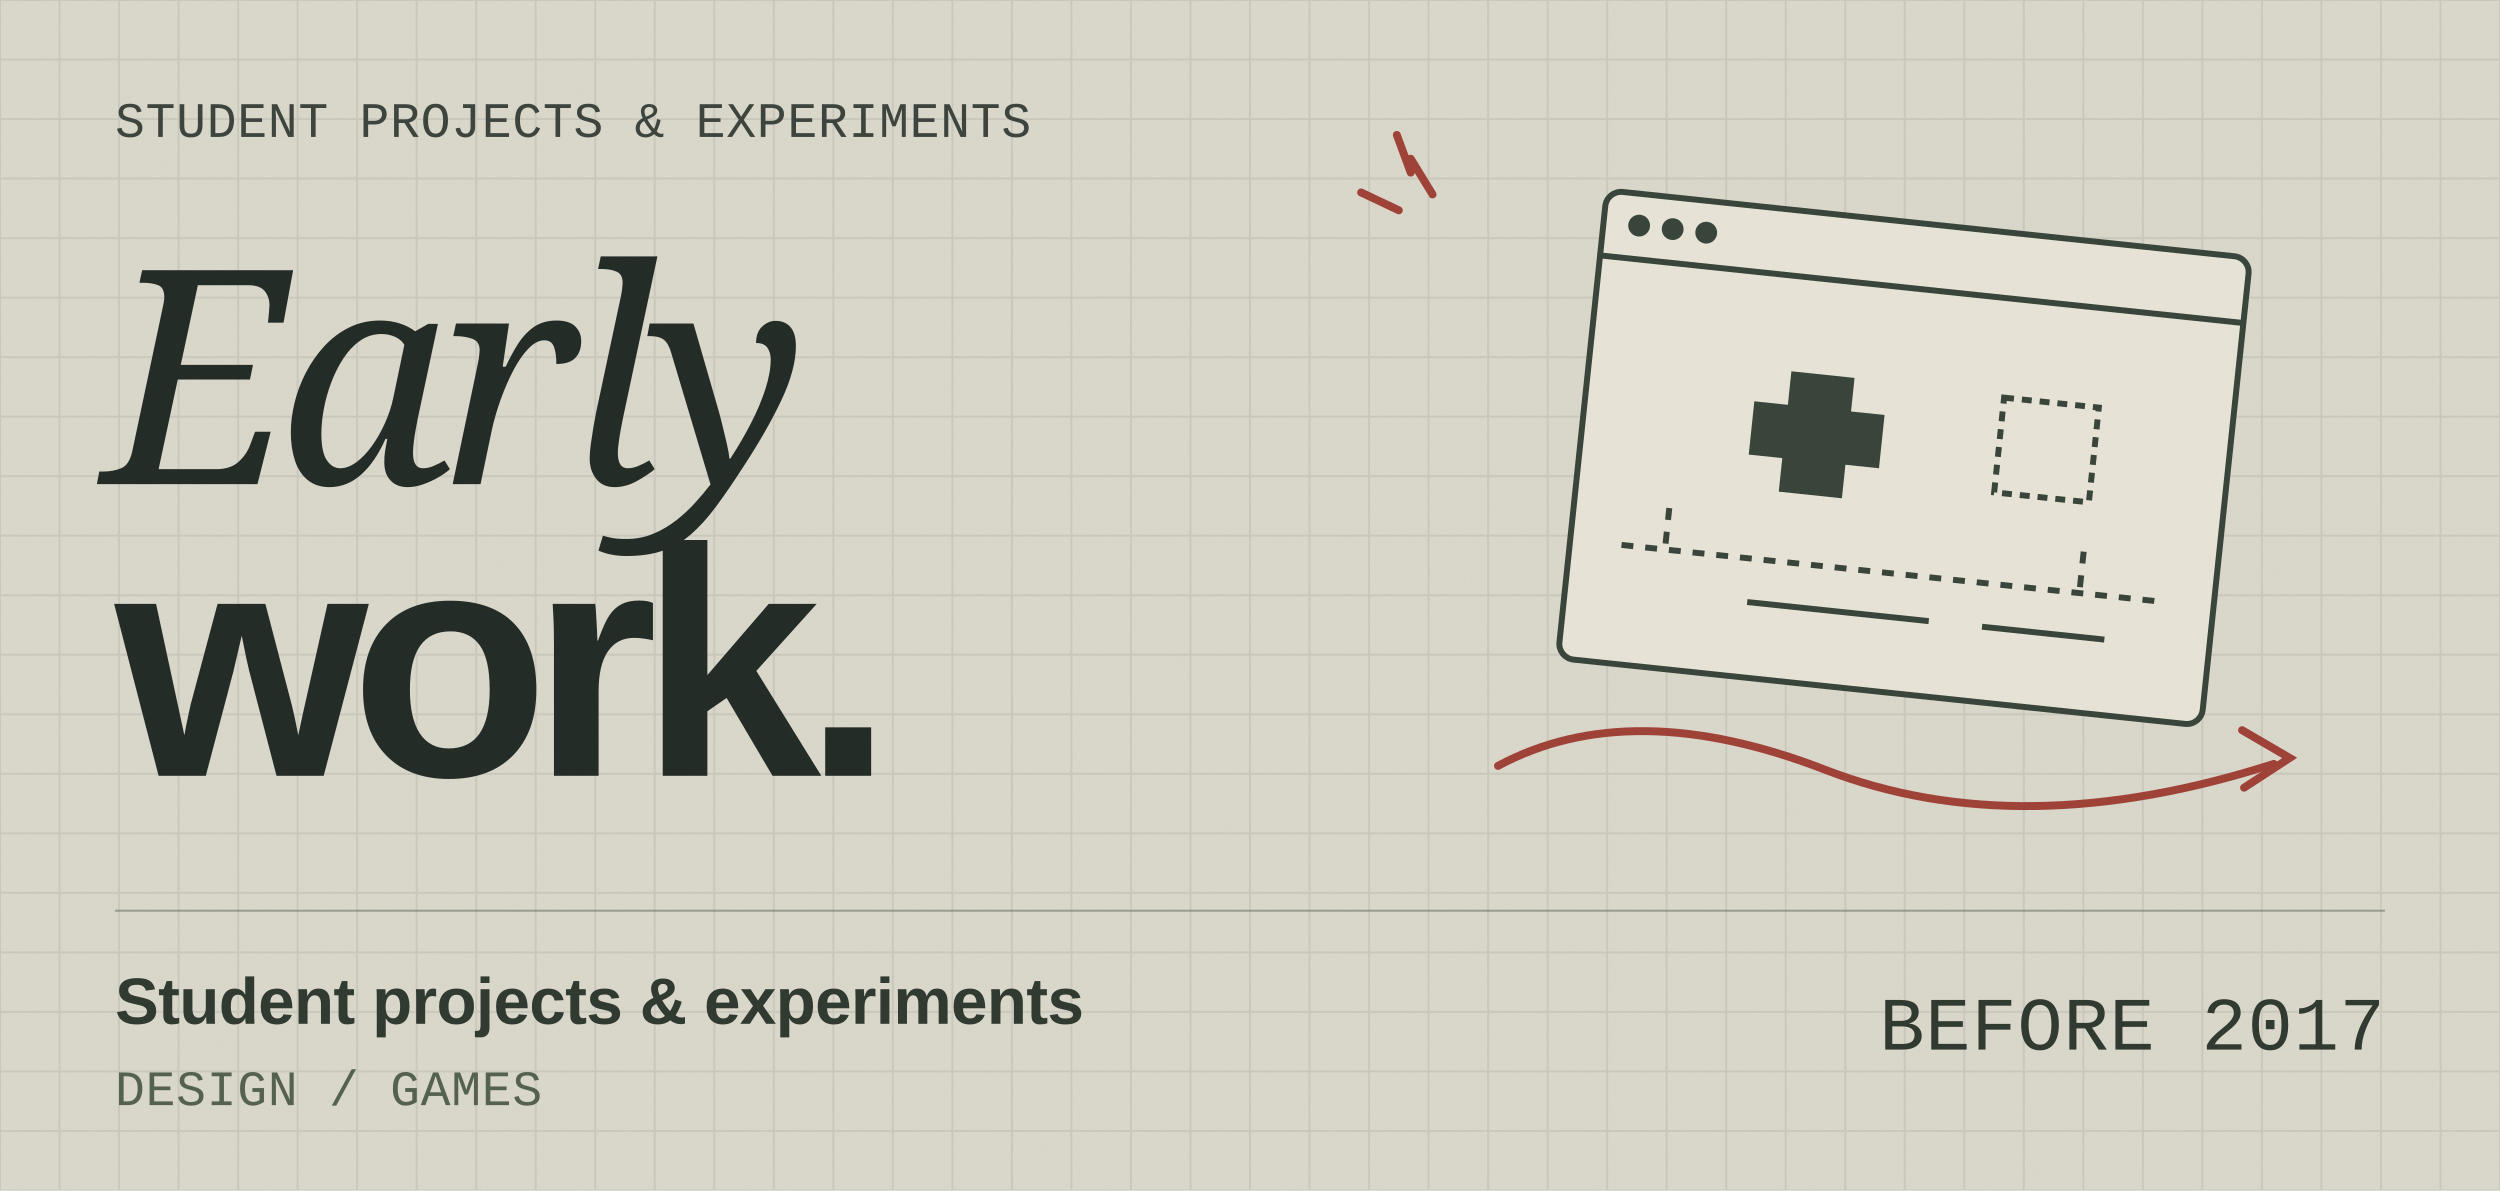
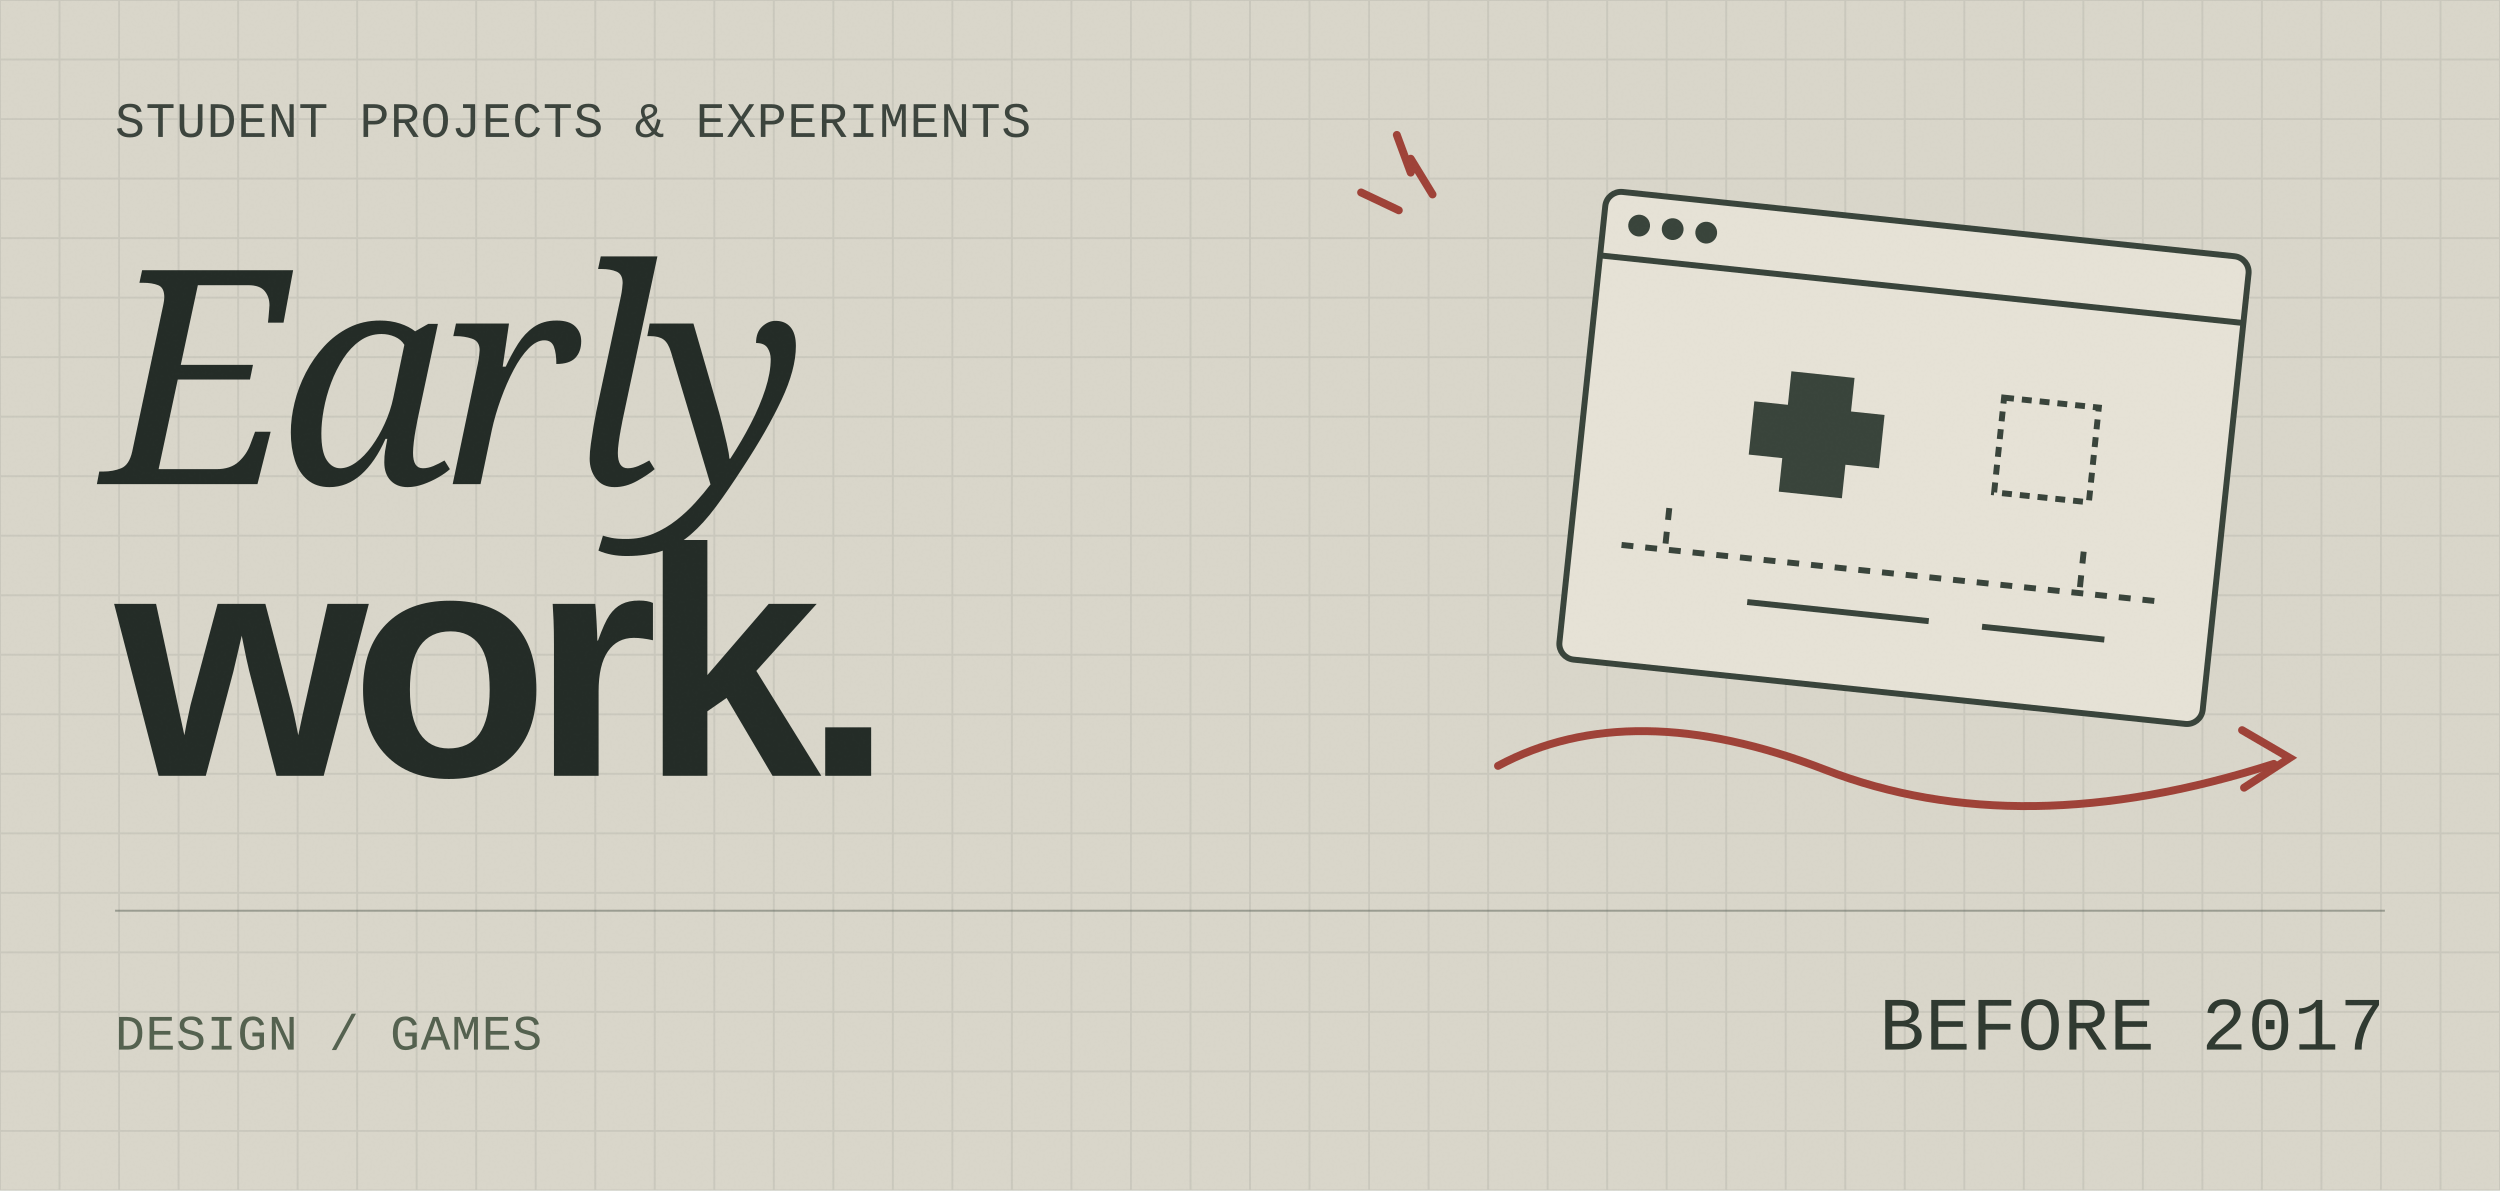
<svg xmlns="http://www.w3.org/2000/svg" width="1260" height="600" viewBox="0 0 1260 600" role="img" aria-labelledby="title desc">
  <defs>
    <filter id="paper-grain" x="0" y="0" width="100%" height="100%">
      <feTurbulence type="fractalNoise" baseFrequency=".72" numOctaves="2" seed="17" stitchTiles="stitch" />
      <feColorMatrix type="saturate" values="0" />
    </filter>
  </defs>
  <rect width="1260" height="600" fill="#d8d5c9" />
  <g stroke="#676f68" stroke-width="1" opacity=".13">
    <path d="M0 0V600" />
    <path d="M30 0V600" />
    <path d="M60 0V600" />
    <path d="M90 0V600" />
    <path d="M120 0V600" />
    <path d="M150 0V600" />
    <path d="M180 0V600" />
    <path d="M210 0V600" />
    <path d="M240 0V600" />
    <path d="M270 0V600" />
    <path d="M300 0V600" />
    <path d="M330 0V600" />
    <path d="M360 0V600" />
    <path d="M390 0V600" />
    <path d="M420 0V600" />
    <path d="M450 0V600" />
    <path d="M480 0V600" />
    <path d="M510 0V600" />
    <path d="M540 0V600" />
    <path d="M570 0V600" />
    <path d="M600 0V600" />
    <path d="M630 0V600" />
    <path d="M660 0V600" />
    <path d="M690 0V600" />
    <path d="M720 0V600" />
    <path d="M750 0V600" />
    <path d="M780 0V600" />
    <path d="M810 0V600" />
    <path d="M840 0V600" />
    <path d="M870 0V600" />
    <path d="M900 0V600" />
    <path d="M930 0V600" />
    <path d="M960 0V600" />
    <path d="M990 0V600" />
    <path d="M1020 0V600" />
    <path d="M1050 0V600" />
    <path d="M1080 0V600" />
    <path d="M1110 0V600" />
    <path d="M1140 0V600" />
    <path d="M1170 0V600" />
    <path d="M1200 0V600" />
    <path d="M1230 0V600" />
    <path d="M1260 0V600" />
    <path d="M0 0H1260" />
    <path d="M0 30H1260" />
    <path d="M0 60H1260" />
    <path d="M0 90H1260" />
    <path d="M0 120H1260" />
    <path d="M0 150H1260" />
    <path d="M0 180H1260" />
    <path d="M0 210H1260" />
    <path d="M0 240H1260" />
    <path d="M0 270H1260" />
    <path d="M0 300H1260" />
    <path d="M0 330H1260" />
    <path d="M0 360H1260" />
    <path d="M0 390H1260" />
    <path d="M0 420H1260" />
    <path d="M0 450H1260" />
    <path d="M0 480H1260" />
    <path d="M0 510H1260" />
    <path d="M0 540H1260" />
    <path d="M0 570H1260" />
    <path d="M0 600H1260" />
  </g>
  <text x="58" y="69" font-family="Courier New, monospace" font-size="25" font-weight="400" letter-spacing="0.4" fill="#3c443d">STUDENT PROJECTS &amp; EXPERIMENTS</text>
  <text x="52" y="244" font-family="Georgia, serif" font-size="151" font-weight="400" letter-spacing="-6" fill="#242c27" font-style="italic">Early</text>
  <text x="58" y="391" font-family="Arial, Helvetica, sans-serif" font-size="164" font-weight="700" letter-spacing="-9" fill="#242c27">work.</text>
  <g transform="translate(796 113) rotate(6 170 124)" fill="#e5e1d5" stroke="#39443b" stroke-width="3">
    <rect width="326" height="237" rx="8" />
    <path d="M0 33h326" fill="none" />
    <circle cx="18" cy="16" r="4" fill="#39443b" />
    <circle cx="35" cy="16" r="4" fill="#39443b" />
    <circle cx="52" cy="16" r="4" fill="#39443b" />
    <path d="M26 177h276M48 156v21M258 156v21" fill="none" stroke-dasharray="6 6" />
    <path d="M85 125V98h17V81h32v17h17v27h-17v17h-32v-17z" stroke="none" fill="#39443b" />
    <rect x="210" y="83" width="48" height="48" fill="none" stroke-dasharray="5 4" />
    <path d="M92 199h92M211 199h62" fill="none" />
  </g>
  <g stroke="#9e4238" fill="none" stroke-width="4" stroke-linecap="round">
    <path d="M755 386q67-36 165 2t226-3" />
    <path d="m1130 368 24 14-23 15" />
    <path d="m711 80 11 18m-36-1 19 9m-1-38 7 19" />
  </g>
  <path d="M58 459H1202" stroke="#596257" opacity=".5" />
-   <text x="58" y="516" font-family="Arial, Helvetica, sans-serif" font-size="33" font-weight="700" letter-spacing="-0.3" fill="#303a31">Student projects &amp; experiments</text>
-   <text x="58" y="557" font-family="Courier New, monospace" font-size="25" font-weight="400" letter-spacing="0.4" fill="#54614f">DESIGN / GAMES</text>
+   <text x="58" y="529" font-family="Courier New, monospace" font-size="25" font-weight="400" letter-spacing="0.4" fill="#54614f">DESIGN / GAMES</text>
  <text x="1202" y="529" font-family="Courier New, monospace" font-size="38" font-weight="400" letter-spacing="0.4" fill="#303a31" text-anchor="end">BEFORE 2017</text>
  <rect width="1260" height="600" filter="url(#paper-grain)" opacity=".045" style="mix-blend-mode:soft-light" />
</svg>
